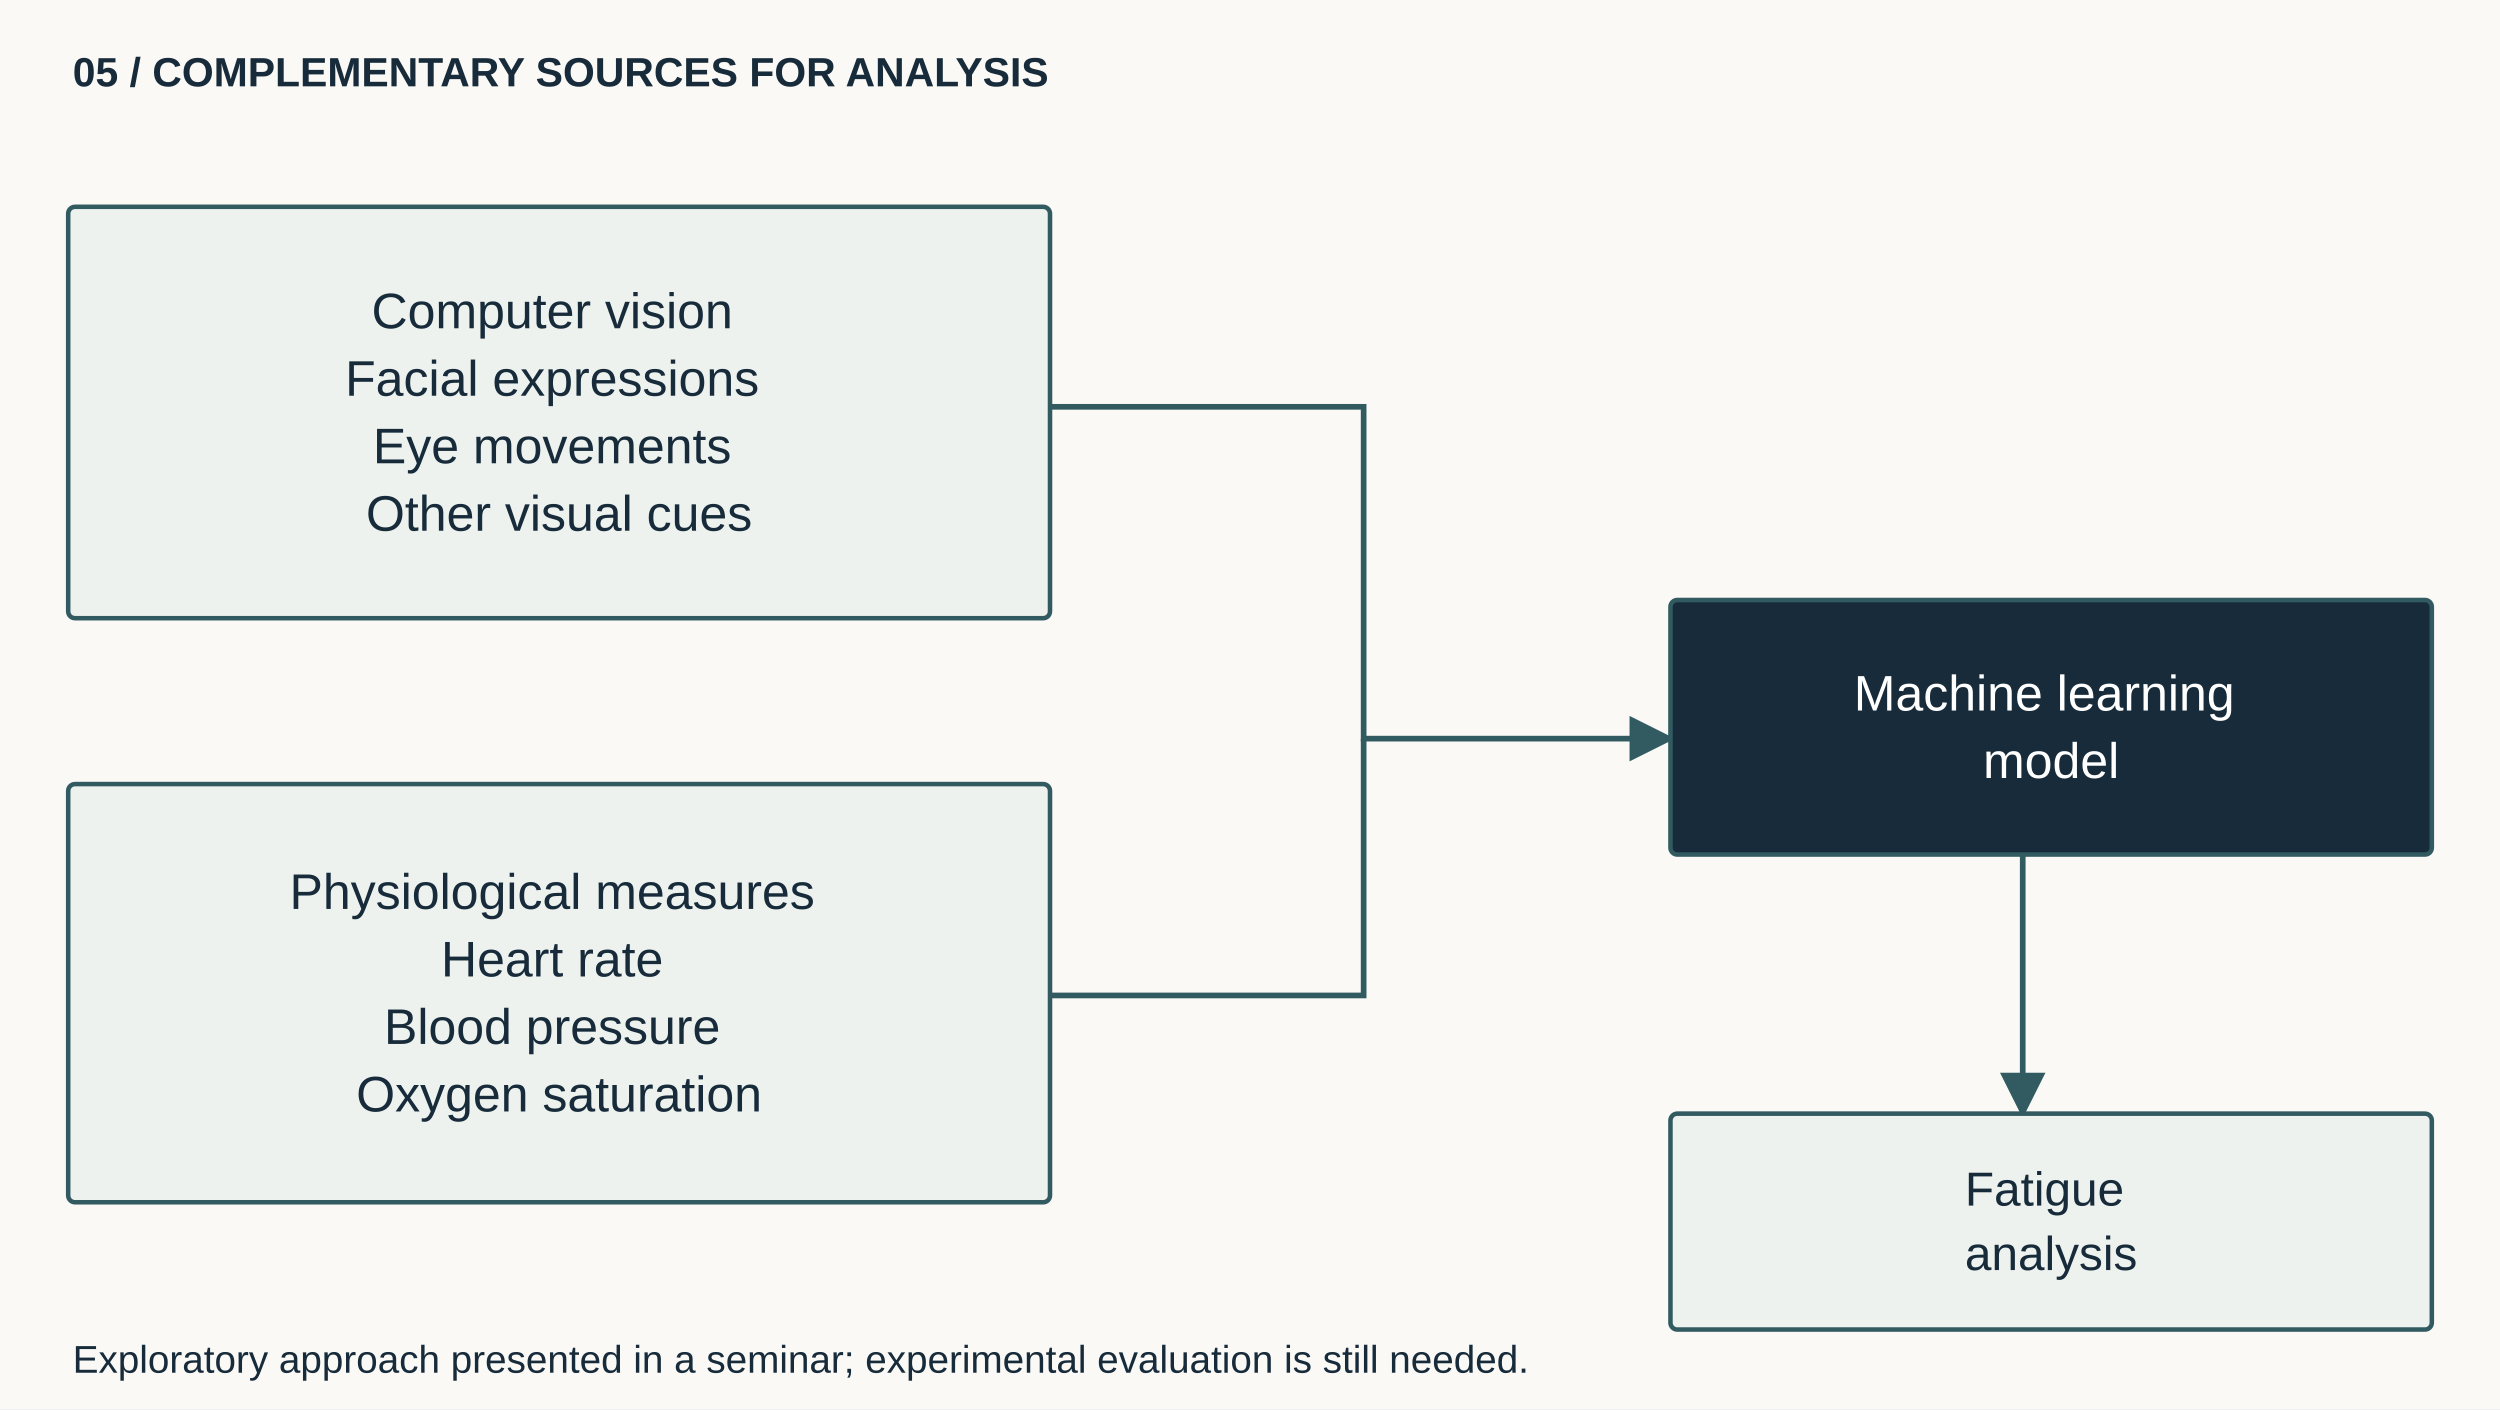
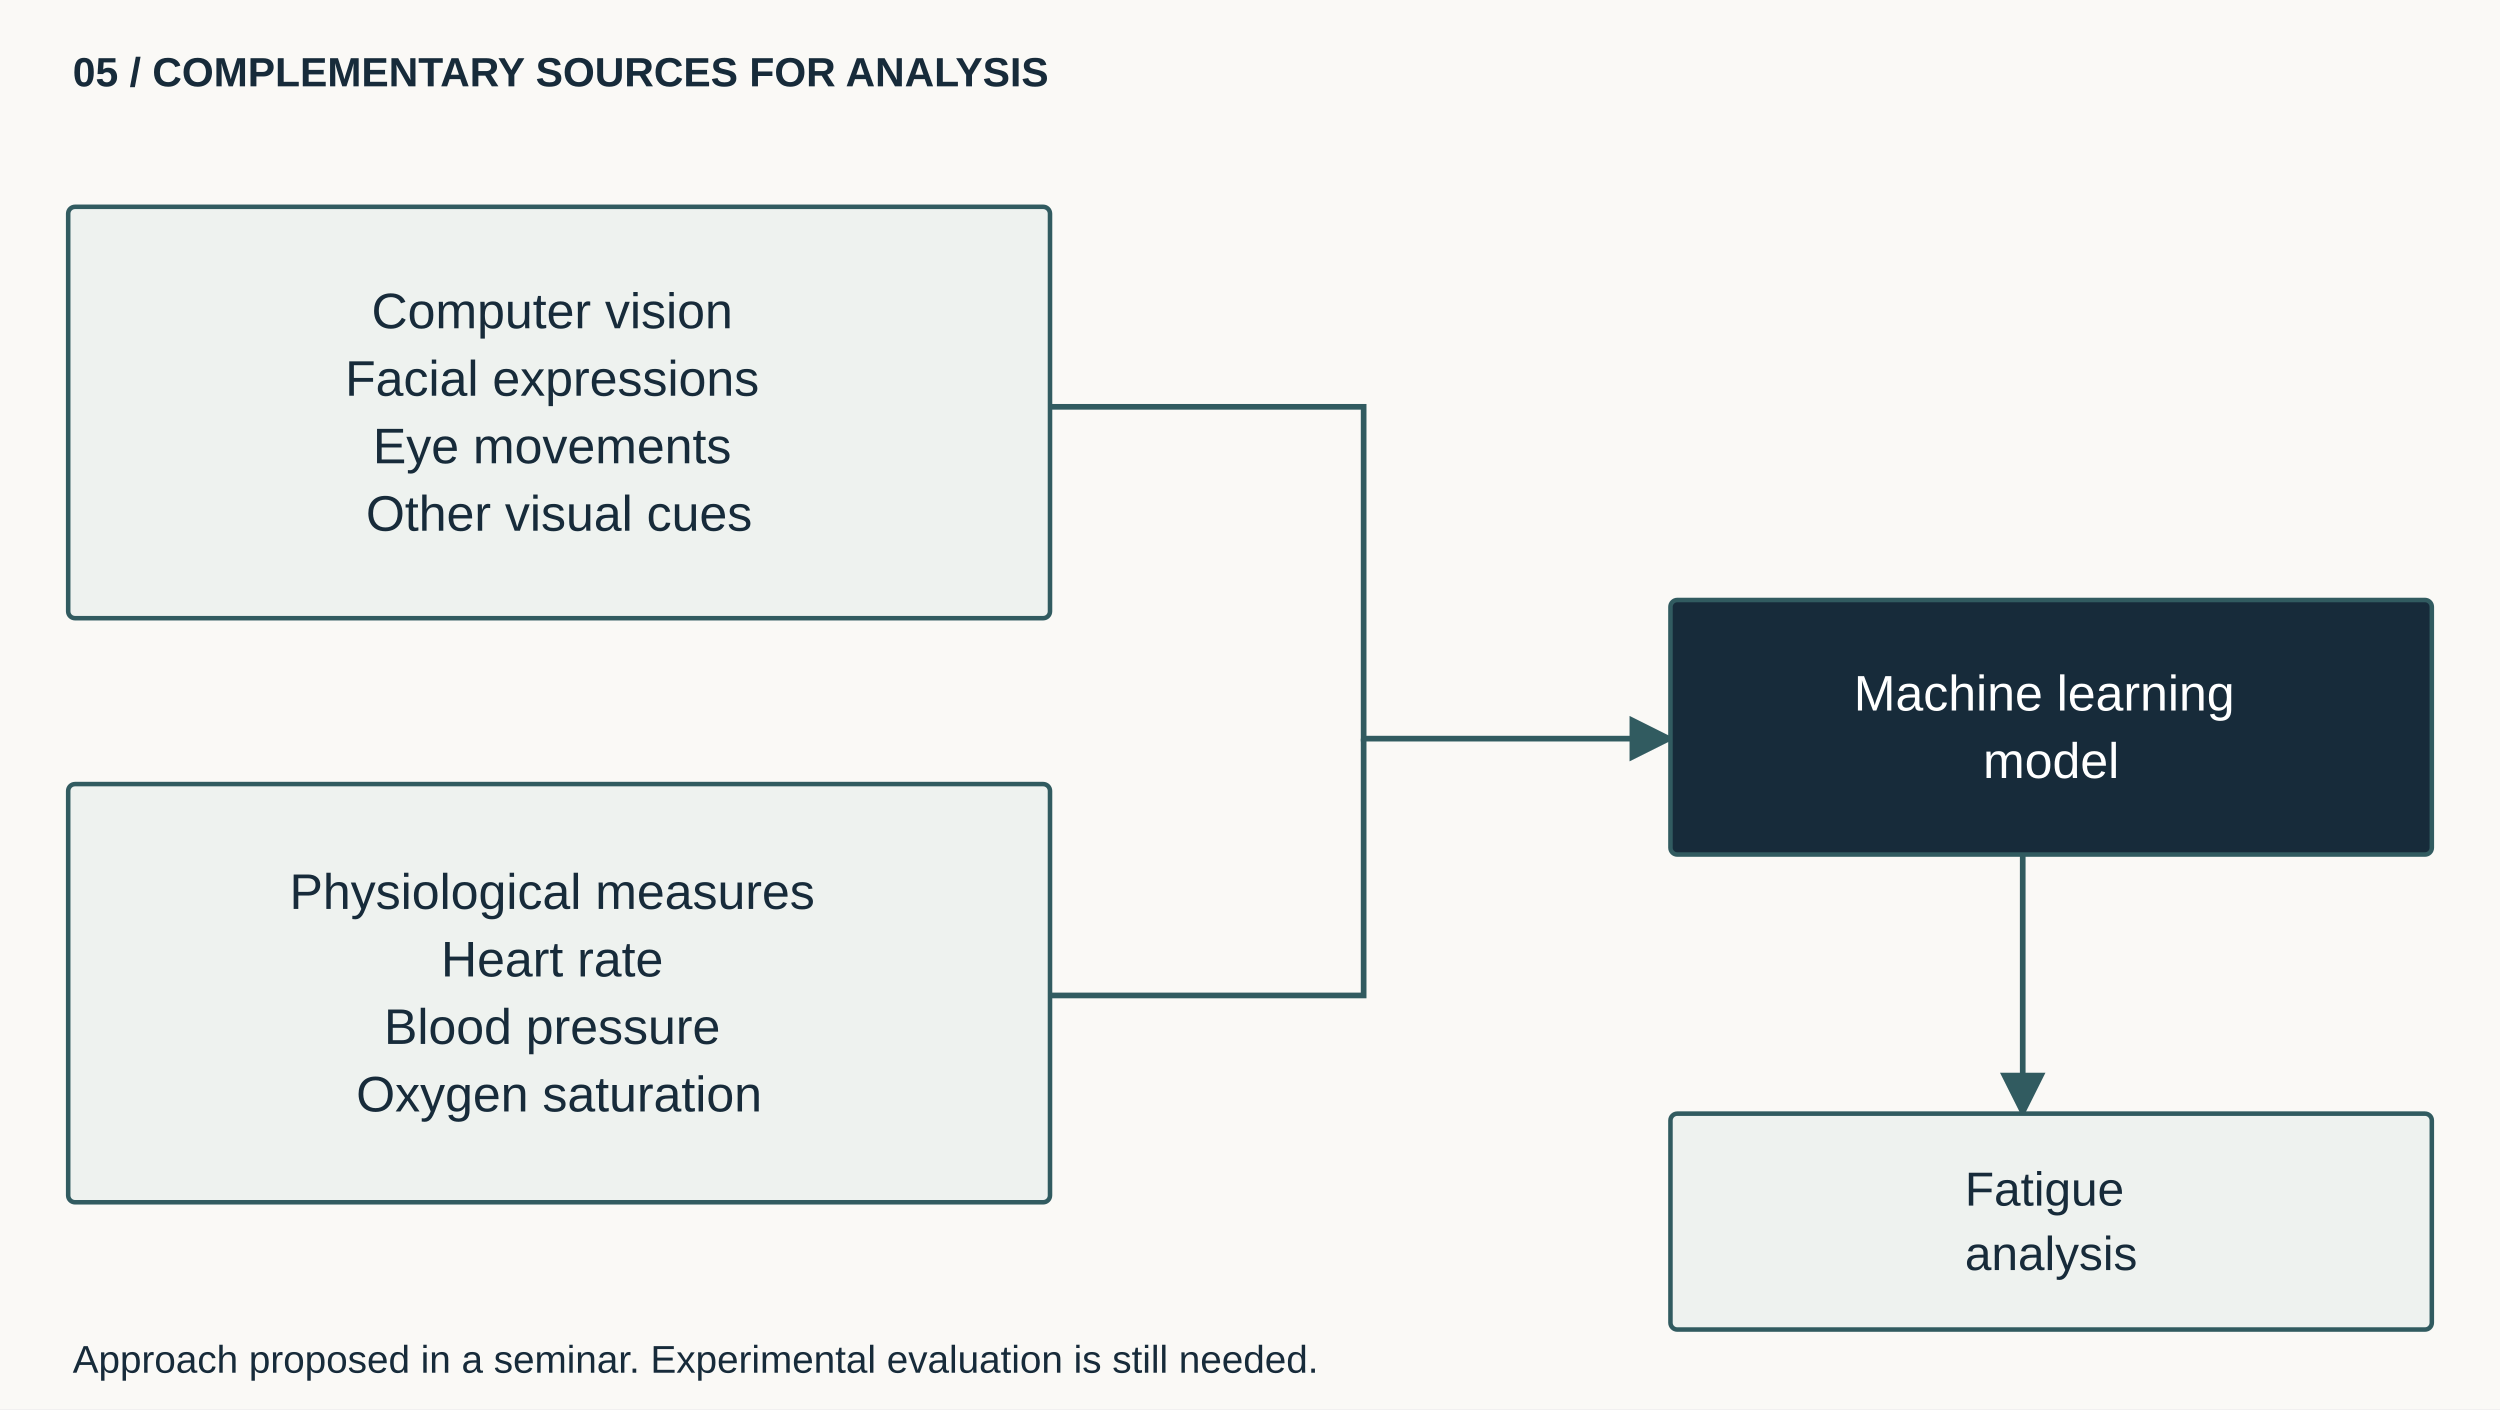
- <svg xmlns="http://www.w3.org/2000/svg" width="1100" height="620" viewBox="0 0 1100 620" role="img" aria-labelledby="title description" xml:lang="en" lang="en">
+ <svg xmlns="http://www.w3.org/2000/svg" width="1100" height="620" viewBox="0 0 1100 620" role="img" aria-labelledby="title" aria-describedby="description" xml:lang="en" lang="en">
  <defs>
    <marker id="arrow" viewBox="0 0 10 10" refX="9" refY="5" markerWidth="8" markerHeight="8" orient="auto-start-reverse">
      <path d="M 0 0 L 10 5 L 0 10 z" fill="#315b60" />
    </marker>
  </defs>
  <rect width="100%" height="100%" fill="#faf9f6" />
  <g font-family="Arial, Helvetica, sans-serif" font-size="22" fill="#172b3a">
    <text x="32" y="38" text-anchor="start" font-size="18" font-weight="bold" fill="#172b3a">
      <tspan x="32" dy="0">05 / COMPLEMENTARY SOURCES FOR ANALYSIS</tspan>
    </text>
    <path d="M 462 179 L 600 179 L 600 325 L 735 325" fill="none" stroke="#315b60" stroke-width="2.5" marker-end="url(#arrow)" />
    <path d="M 462 438 L 600 438 L 600 325" fill="none" stroke="#315b60" stroke-width="2.5" />
    <path d="M 890 376 L 890 490" fill="none" stroke="#315b60" stroke-width="2.5" marker-end="url(#arrow)" />
    <rect x="30" y="91" width="432" height="181" rx="3" fill="#eef2ef" stroke="#315b60" stroke-width="2" />
    <text x="246.0" y="144.43" text-anchor="middle" font-size="22" font-weight="normal" fill="#172b3a">
      <tspan x="246.0" dy="0">Computer vision</tspan>
      <tspan x="246.0" dy="29.7">Facial expressions</tspan>
      <tspan x="246.0" dy="29.7">Eye movements</tspan>
      <tspan x="246.0" dy="29.7">Other visual cues</tspan>
    </text>
    <rect x="30" y="345" width="432" height="184" rx="3" fill="#eef2ef" stroke="#315b60" stroke-width="2" />
    <text x="246.0" y="399.93" text-anchor="middle" font-size="22" font-weight="normal" fill="#172b3a">
      <tspan x="246.0" dy="0">Physiological measures</tspan>
      <tspan x="246.0" dy="29.7">Heart rate</tspan>
      <tspan x="246.0" dy="29.7">Blood pressure</tspan>
      <tspan x="246.0" dy="29.7">Oxygen saturation</tspan>
    </text>
    <rect x="735" y="264" width="335" height="112" rx="3" fill="#172b3a" stroke="#315b60" stroke-width="2" />
    <text x="902.5" y="312.63" text-anchor="middle" font-size="22" font-weight="normal" fill="#ffffff">
      <tspan x="902.5" dy="0">Machine learning</tspan>
      <tspan x="902.5" dy="29.7">model</tspan>
    </text>
    <rect x="735" y="490" width="335" height="95" rx="3" fill="#eef2ef" stroke="#315b60" stroke-width="2" />
    <text x="902.5" y="530.465" text-anchor="middle" font-size="21" font-weight="normal" fill="#172b3a">
      <tspan x="902.5" dy="0">Fatigue</tspan>
      <tspan x="902.5" dy="28.35">analysis</tspan>
    </text>
    <text x="32" y="604" text-anchor="start" font-size="17" font-weight="normal" fill="#172b3a">
-       <tspan x="32" dy="0">Exploratory approach presented in a seminar; experimental evaluation is still needed.</tspan>
+       <tspan x="32" dy="0">Approach proposed in a seminar. Experimental evaluation is still needed.</tspan>
    </text>
  </g>
</svg>
